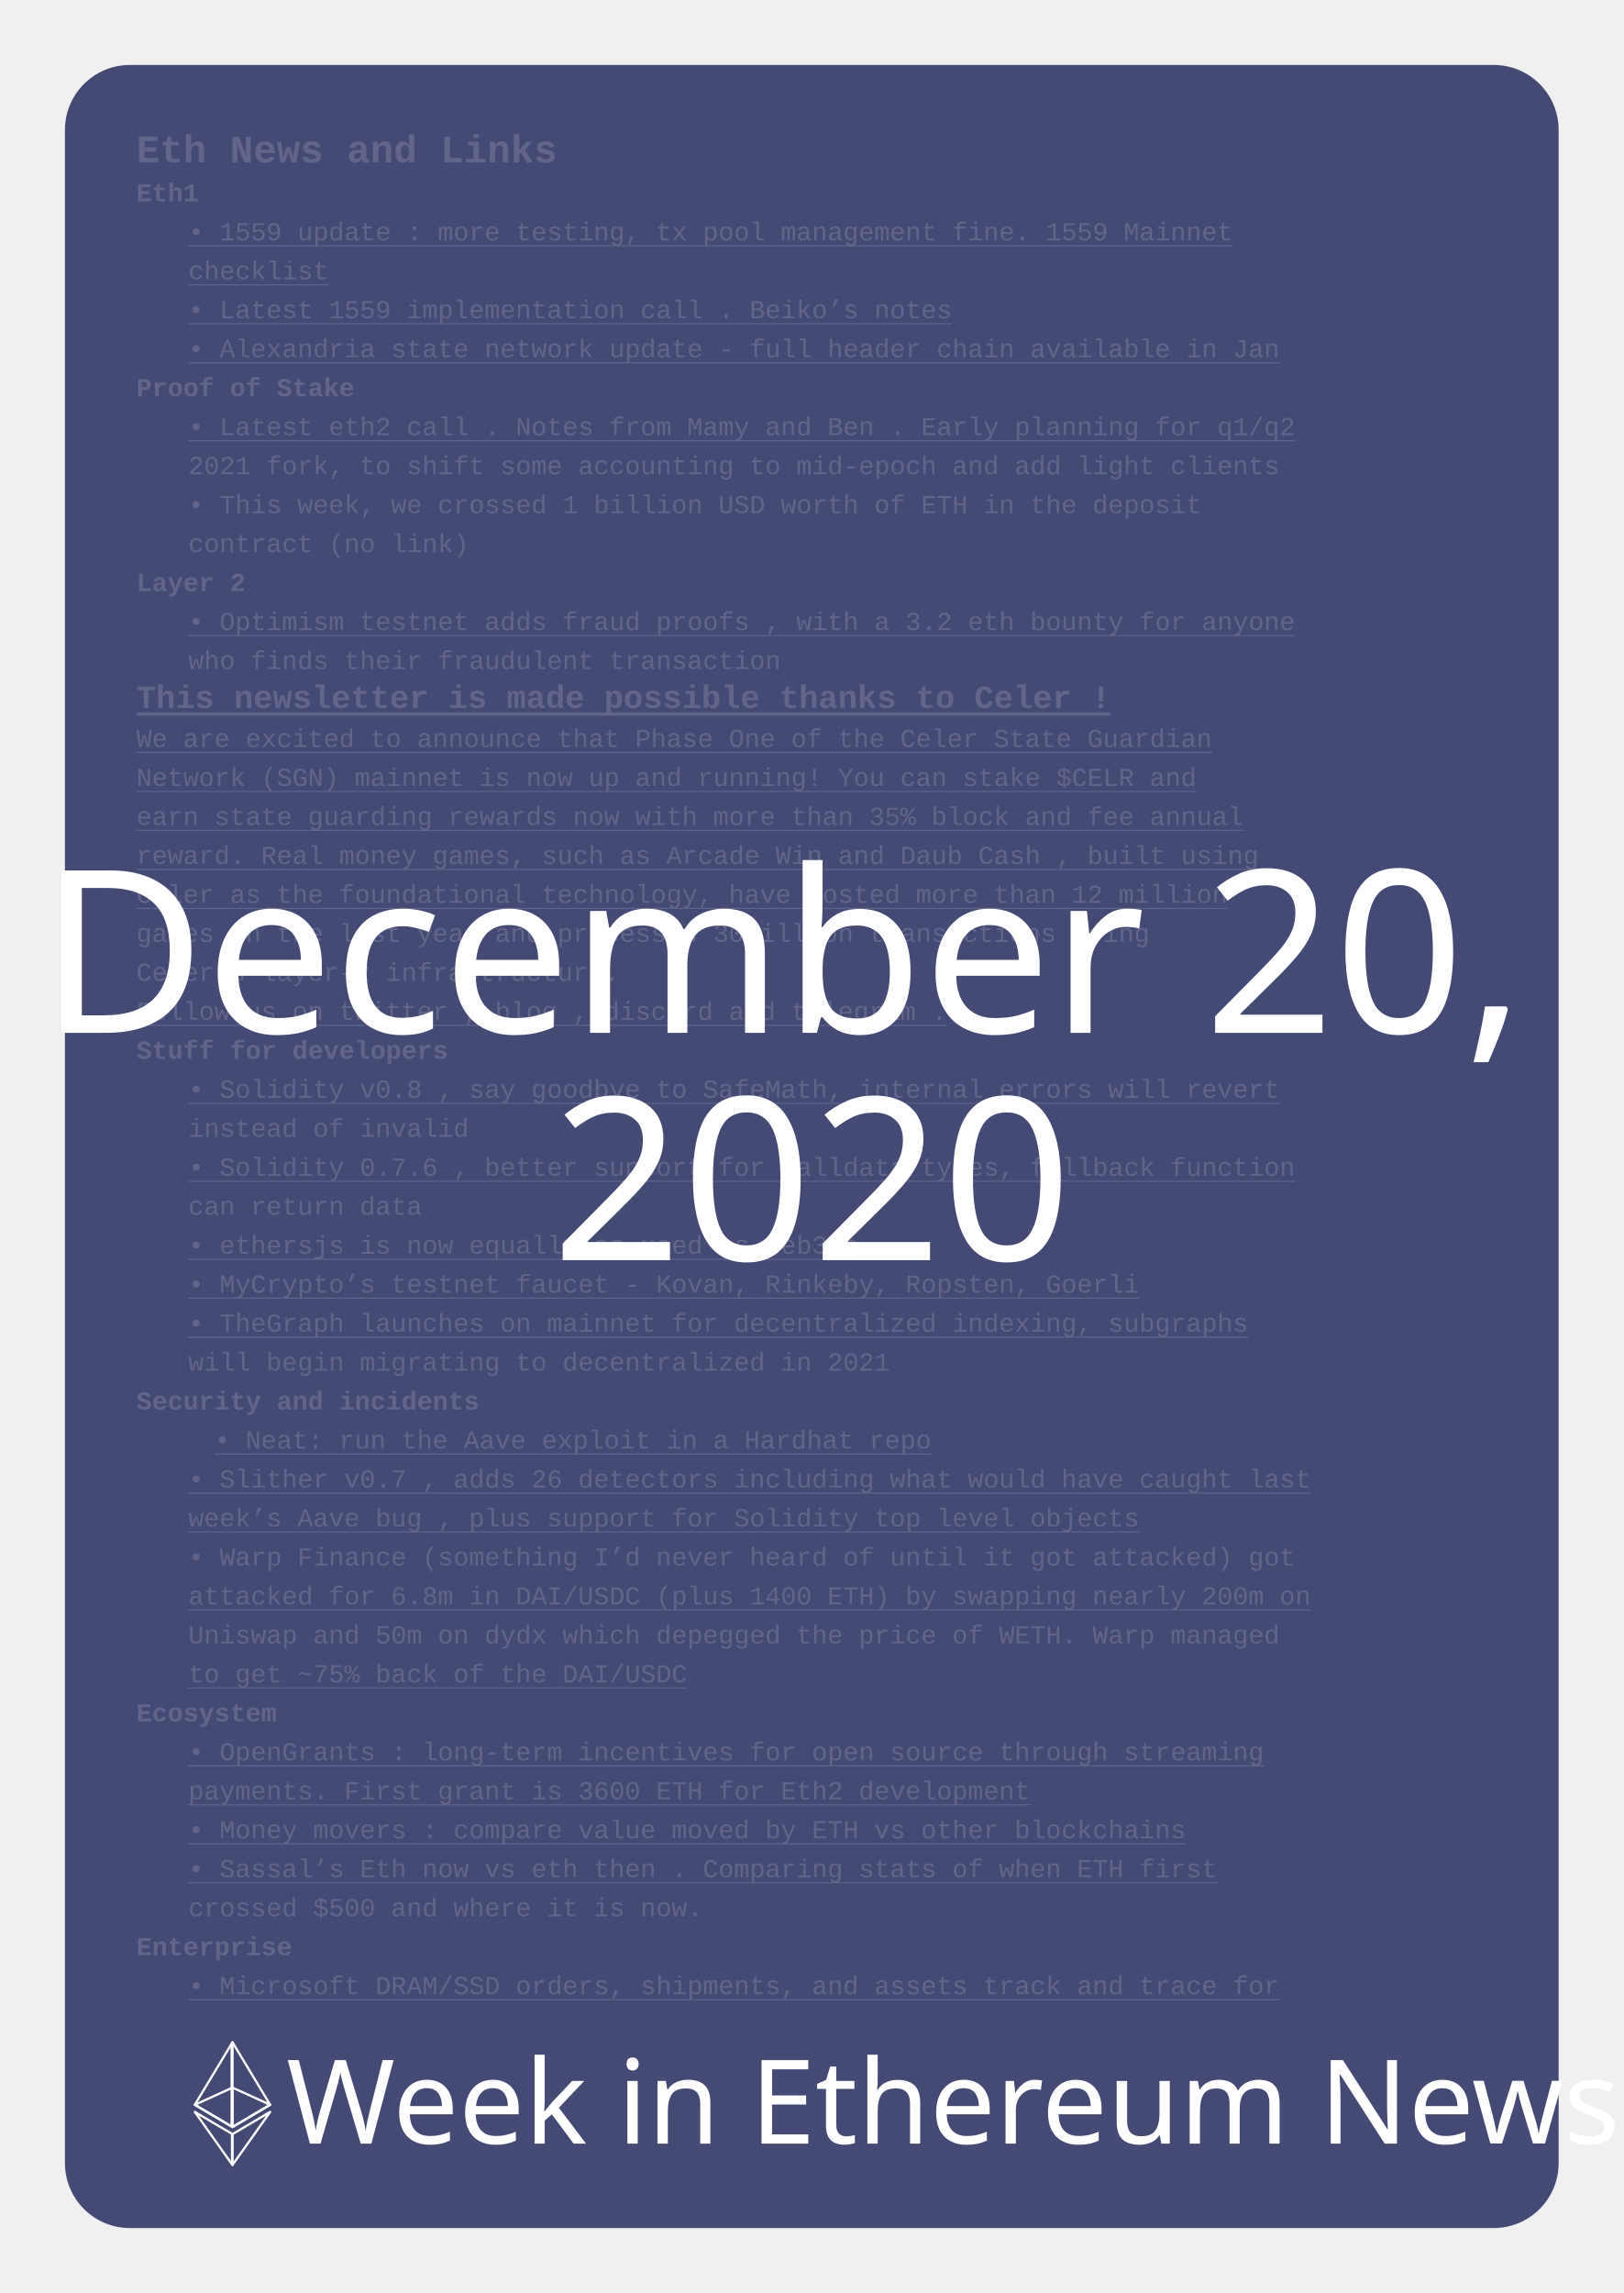
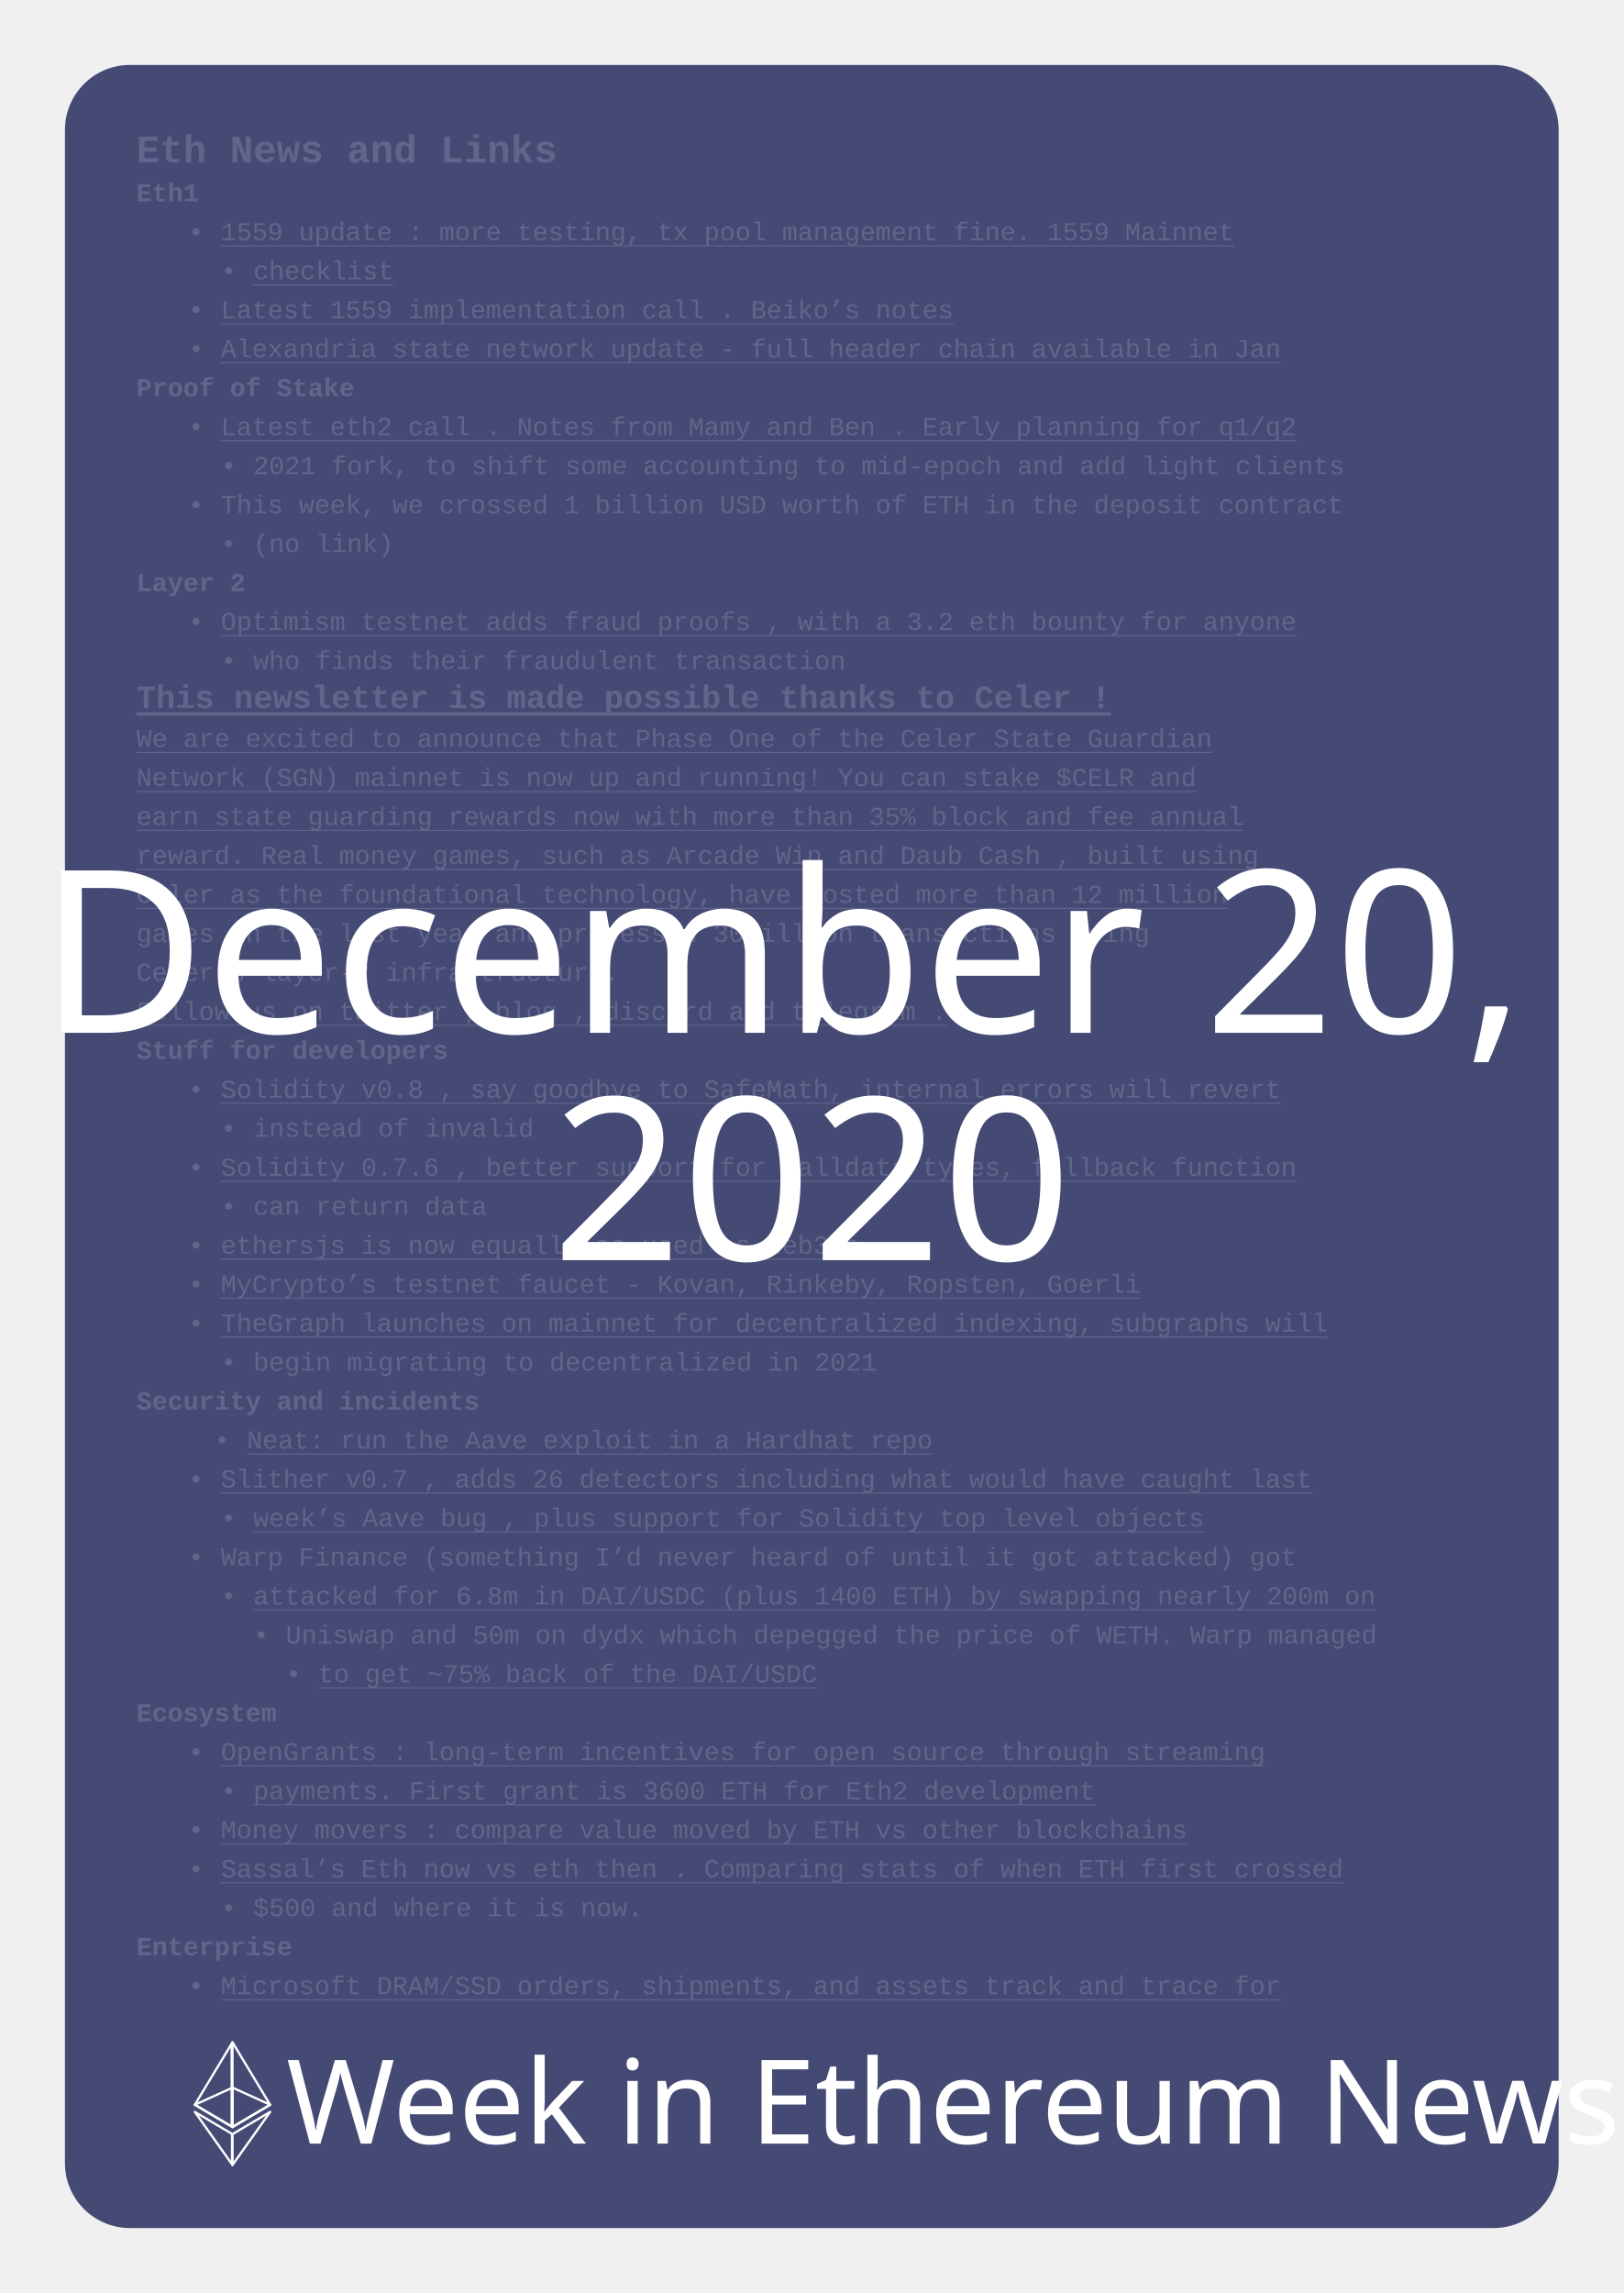
<svg xmlns="http://www.w3.org/2000/svg" width="500" height="706">
  <rect x="20" y="20" width="460" height="666" rx="20" fill="#454A75" />
  <text x="42" y="50" font-size="12" font-family="Courier New" fill="#ffffff" opacity="0.15" font-weight="bold">Eth News and Links</text>
  <text x="42" y="62" font-size="8" font-family="Courier New" fill="#ffffff" opacity="0.15" font-weight="bold">Eth1</text>
-   <text x="58" y="74" font-size="8" font-family="Courier New" fill="#ffffff" opacity="0.15" text-decoration="underline">• 1559 update : more testing, tx pool management fine. 1559 Mainnet</text>
-   <text x="58" y="86" font-size="8" font-family="Courier New" fill="#ffffff" opacity="0.15" text-decoration="underline">checklist</text>
-   <text x="58" y="98" font-size="8" font-family="Courier New" fill="#ffffff" opacity="0.15" text-decoration="underline">• Latest 1559 implementation call . Beiko’s notes</text>
-   <text x="58" y="110" font-size="8" font-family="Courier New" fill="#ffffff" opacity="0.15" text-decoration="underline">• Alexandria state network update - full header chain available in Jan</text>
+   <text x="58" y="74" font-size="8" font-family="Courier New" fill="#ffffff" opacity="0.15">•</text>
+   <text x="68" y="74" font-size="8" font-family="Courier New" fill="#ffffff" opacity="0.15" text-decoration="underline">1559 update : more testing, tx pool management fine. 1559 Mainnet</text>
+   <text x="68" y="86" font-size="8" font-family="Courier New" fill="#ffffff" opacity="0.15">•</text>
+   <text x="78" y="86" font-size="8" font-family="Courier New" fill="#ffffff" opacity="0.15" text-decoration="underline">checklist</text>
+   <text x="58" y="98" font-size="8" font-family="Courier New" fill="#ffffff" opacity="0.15">•</text>
+   <text x="68" y="98" font-size="8" font-family="Courier New" fill="#ffffff" opacity="0.15" text-decoration="underline">Latest 1559 implementation call . Beiko’s notes</text>
+   <text x="58" y="110" font-size="8" font-family="Courier New" fill="#ffffff" opacity="0.15">•</text>
+   <text x="68" y="110" font-size="8" font-family="Courier New" fill="#ffffff" opacity="0.15" text-decoration="underline">Alexandria state network update - full header chain available in Jan</text>
  <text x="42" y="122" font-size="8" font-family="Courier New" fill="#ffffff" opacity="0.15" font-weight="bold">Proof of Stake</text>
-   <text x="58" y="134" font-size="8" font-family="Courier New" fill="#ffffff" opacity="0.15" text-decoration="underline">• Latest eth2 call . Notes from Mamy and Ben . Early planning for q1/q2</text>
-   <text x="58" y="146" font-size="8" font-family="Courier New" fill="#ffffff" opacity="0.15">2021 fork, to shift some accounting to mid-epoch and add light clients</text>
-   <text x="58" y="158" font-size="8" font-family="Courier New" fill="#ffffff" opacity="0.15">• This week, we crossed 1 billion USD worth of ETH in the deposit</text>
-   <text x="58" y="170" font-size="8" font-family="Courier New" fill="#ffffff" opacity="0.15">contract (no link)</text>
+   <text x="58" y="134" font-size="8" font-family="Courier New" fill="#ffffff" opacity="0.15">•</text>
+   <text x="68" y="134" font-size="8" font-family="Courier New" fill="#ffffff" opacity="0.15" text-decoration="underline">Latest eth2 call . Notes from Mamy and Ben . Early planning for q1/q2</text>
+   <text x="68" y="146" font-size="8" font-family="Courier New" fill="#ffffff" opacity="0.15">•</text>
+   <text x="78" y="146" font-size="8" font-family="Courier New" fill="#ffffff" opacity="0.15">2021 fork, to shift some accounting to mid-epoch and add light clients</text>
+   <text x="58" y="158" font-size="8" font-family="Courier New" fill="#ffffff" opacity="0.15">•</text>
+   <text x="68" y="158" font-size="8" font-family="Courier New" fill="#ffffff" opacity="0.15">This week, we crossed 1 billion USD worth of ETH in the deposit contract</text>
+   <text x="68" y="170" font-size="8" font-family="Courier New" fill="#ffffff" opacity="0.15">•</text>
+   <text x="78" y="170" font-size="8" font-family="Courier New" fill="#ffffff" opacity="0.15">(no link)</text>
  <text x="42" y="182" font-size="8" font-family="Courier New" fill="#ffffff" opacity="0.15" font-weight="bold">Layer 2</text>
-   <text x="58" y="194" font-size="8" font-family="Courier New" fill="#ffffff" opacity="0.15" text-decoration="underline">• Optimism testnet adds fraud proofs , with a 3.2 eth bounty for anyone</text>
-   <text x="58" y="206" font-size="8" font-family="Courier New" fill="#ffffff" opacity="0.15">who finds their fraudulent transaction</text>
+   <text x="58" y="194" font-size="8" font-family="Courier New" fill="#ffffff" opacity="0.15">•</text>
+   <text x="68" y="194" font-size="8" font-family="Courier New" fill="#ffffff" opacity="0.15" text-decoration="underline">Optimism testnet adds fraud proofs , with a 3.2 eth bounty for anyone</text>
+   <text x="68" y="206" font-size="8" font-family="Courier New" fill="#ffffff" opacity="0.15">•</text>
+   <text x="78" y="206" font-size="8" font-family="Courier New" fill="#ffffff" opacity="0.15">who finds their fraudulent transaction</text>
  <text x="42" y="218" font-size="10" font-family="Courier New" fill="#ffffff" opacity="0.15" font-weight="bold" text-decoration="underline">This newsletter is made possible thanks to Celer !</text>
  <text x="42" y="230" font-size="8" font-family="Courier New" fill="#ffffff" opacity="0.15" text-decoration="underline">We are excited to announce that Phase One of the Celer State Guardian</text>
  <text x="42" y="242" font-size="8" font-family="Courier New" fill="#ffffff" opacity="0.15" text-decoration="underline">Network (SGN) mainnet is now up and running! You can stake $CELR and</text>
  <text x="42" y="254" font-size="8" font-family="Courier New" fill="#ffffff" opacity="0.15" text-decoration="underline">earn state guarding rewards now with more than 35% block and fee annual</text>
  <text x="42" y="266" font-size="8" font-family="Courier New" fill="#ffffff" opacity="0.15" text-decoration="underline">reward. Real money games, such as Arcade Win and Daub Cash , built using</text>
  <text x="42" y="278" font-size="8" font-family="Courier New" fill="#ffffff" opacity="0.15" text-decoration="underline">Celer as the foundational technology, have hosted more than 12 million</text>
  <text x="42" y="290" font-size="8" font-family="Courier New" fill="#ffffff" opacity="0.15">games in the last year and processed 30million transactions using</text>
  <text x="42" y="302" font-size="8" font-family="Courier New" fill="#ffffff" opacity="0.15">Celer's layer-2 infrastructure.</text>
  <text x="42" y="314" font-size="8" font-family="Courier New" fill="#ffffff" opacity="0.15" text-decoration="underline">Follow us on twitter , blog , discord and telegram .</text>
  <text x="42" y="326" font-size="8" font-family="Courier New" fill="#ffffff" opacity="0.15" font-weight="bold">Stuff for developers</text>
-   <text x="58" y="338" font-size="8" font-family="Courier New" fill="#ffffff" opacity="0.15" text-decoration="underline">• Solidity v0.8 , say goodbye to SafeMath, internal errors will revert</text>
-   <text x="58" y="350" font-size="8" font-family="Courier New" fill="#ffffff" opacity="0.15">instead of invalid</text>
-   <text x="58" y="362" font-size="8" font-family="Courier New" fill="#ffffff" opacity="0.15" text-decoration="underline">• Solidity 0.7.6 , better support for calldata types, fallback function</text>
-   <text x="58" y="374" font-size="8" font-family="Courier New" fill="#ffffff" opacity="0.15">can return data</text>
-   <text x="58" y="386" font-size="8" font-family="Courier New" fill="#ffffff" opacity="0.15" text-decoration="underline">• ethersjs is now equally as used as web3js</text>
-   <text x="58" y="398" font-size="8" font-family="Courier New" fill="#ffffff" opacity="0.15" text-decoration="underline">• MyCrypto’s testnet faucet - Kovan, Rinkeby, Ropsten, Goerli</text>
-   <text x="58" y="410" font-size="8" font-family="Courier New" fill="#ffffff" opacity="0.15" text-decoration="underline">• TheGraph launches on mainnet for decentralized indexing, subgraphs</text>
-   <text x="58" y="422" font-size="8" font-family="Courier New" fill="#ffffff" opacity="0.15">will begin migrating to decentralized in 2021</text>
+   <text x="58" y="338" font-size="8" font-family="Courier New" fill="#ffffff" opacity="0.15">•</text>
+   <text x="68" y="338" font-size="8" font-family="Courier New" fill="#ffffff" opacity="0.15" text-decoration="underline">Solidity v0.8 , say goodbye to SafeMath, internal errors will revert</text>
+   <text x="68" y="350" font-size="8" font-family="Courier New" fill="#ffffff" opacity="0.15">•</text>
+   <text x="78" y="350" font-size="8" font-family="Courier New" fill="#ffffff" opacity="0.15">instead of invalid</text>
+   <text x="58" y="362" font-size="8" font-family="Courier New" fill="#ffffff" opacity="0.15">•</text>
+   <text x="68" y="362" font-size="8" font-family="Courier New" fill="#ffffff" opacity="0.15" text-decoration="underline">Solidity 0.7.6 , better support for calldata types, fallback function</text>
+   <text x="68" y="374" font-size="8" font-family="Courier New" fill="#ffffff" opacity="0.15">•</text>
+   <text x="78" y="374" font-size="8" font-family="Courier New" fill="#ffffff" opacity="0.15">can return data</text>
+   <text x="58" y="386" font-size="8" font-family="Courier New" fill="#ffffff" opacity="0.15">•</text>
+   <text x="68" y="386" font-size="8" font-family="Courier New" fill="#ffffff" opacity="0.15" text-decoration="underline">ethersjs is now equally as used as web3js</text>
+   <text x="58" y="398" font-size="8" font-family="Courier New" fill="#ffffff" opacity="0.15">•</text>
+   <text x="68" y="398" font-size="8" font-family="Courier New" fill="#ffffff" opacity="0.15" text-decoration="underline">MyCrypto’s testnet faucet - Kovan, Rinkeby, Ropsten, Goerli</text>
+   <text x="58" y="410" font-size="8" font-family="Courier New" fill="#ffffff" opacity="0.15">•</text>
+   <text x="68" y="410" font-size="8" font-family="Courier New" fill="#ffffff" opacity="0.15" text-decoration="underline">TheGraph launches on mainnet for decentralized indexing, subgraphs will</text>
+   <text x="68" y="422" font-size="8" font-family="Courier New" fill="#ffffff" opacity="0.15">•</text>
+   <text x="78" y="422" font-size="8" font-family="Courier New" fill="#ffffff" opacity="0.15">begin migrating to decentralized in 2021</text>
  <text x="42" y="434" font-size="8" font-family="Courier New" fill="#ffffff" opacity="0.15" font-weight="bold">Security and incidents</text>
-   <text x="66" y="446" font-size="8" font-family="Courier New" fill="#ffffff" opacity="0.15" text-decoration="underline">• Neat: run the Aave exploit in a Hardhat repo</text>
-   <text x="58" y="458" font-size="8" font-family="Courier New" fill="#ffffff" opacity="0.15" text-decoration="underline">• Slither v0.7 , adds 26 detectors including what would have caught last</text>
-   <text x="58" y="470" font-size="8" font-family="Courier New" fill="#ffffff" opacity="0.15" text-decoration="underline">week’s Aave bug , plus support for Solidity top level objects</text>
-   <text x="58" y="482" font-size="8" font-family="Courier New" fill="#ffffff" opacity="0.15">• Warp Finance (something I’d never heard of until it got attacked) got</text>
-   <text x="58" y="494" font-size="8" font-family="Courier New" fill="#ffffff" opacity="0.15" text-decoration="underline">attacked for 6.8m in DAI/USDC (plus 1400 ETH) by swapping nearly 200m on</text>
-   <text x="58" y="506" font-size="8" font-family="Courier New" fill="#ffffff" opacity="0.15">Uniswap and 50m on dydx which depegged the price of WETH. Warp managed</text>
-   <text x="58" y="518" font-size="8" font-family="Courier New" fill="#ffffff" opacity="0.15" text-decoration="underline">to get ~75% back of the DAI/USDC</text>
+   <text x="66" y="446" font-size="8" font-family="Courier New" fill="#ffffff" opacity="0.15">•</text>
+   <text x="76" y="446" font-size="8" font-family="Courier New" fill="#ffffff" opacity="0.15" text-decoration="underline">Neat: run the Aave exploit in a Hardhat repo</text>
+   <text x="58" y="458" font-size="8" font-family="Courier New" fill="#ffffff" opacity="0.15">•</text>
+   <text x="68" y="458" font-size="8" font-family="Courier New" fill="#ffffff" opacity="0.15" text-decoration="underline">Slither v0.7 , adds 26 detectors including what would have caught last</text>
+   <text x="68" y="470" font-size="8" font-family="Courier New" fill="#ffffff" opacity="0.15">•</text>
+   <text x="78" y="470" font-size="8" font-family="Courier New" fill="#ffffff" opacity="0.15" text-decoration="underline">week’s Aave bug , plus support for Solidity top level objects</text>
+   <text x="58" y="482" font-size="8" font-family="Courier New" fill="#ffffff" opacity="0.15">•</text>
+   <text x="68" y="482" font-size="8" font-family="Courier New" fill="#ffffff" opacity="0.15">Warp Finance (something I’d never heard of until it got attacked) got</text>
+   <text x="68" y="494" font-size="8" font-family="Courier New" fill="#ffffff" opacity="0.15">•</text>
+   <text x="78" y="494" font-size="8" font-family="Courier New" fill="#ffffff" opacity="0.15" text-decoration="underline">attacked for 6.8m in DAI/USDC (plus 1400 ETH) by swapping nearly 200m on</text>
+   <text x="78" y="506" font-size="8" font-family="Courier New" fill="#ffffff" opacity="0.15">•</text>
+   <text x="88" y="506" font-size="8" font-family="Courier New" fill="#ffffff" opacity="0.15">Uniswap and 50m on dydx which depegged the price of WETH. Warp managed</text>
+   <text x="88" y="518" font-size="8" font-family="Courier New" fill="#ffffff" opacity="0.15">•</text>
+   <text x="98" y="518" font-size="8" font-family="Courier New" fill="#ffffff" opacity="0.15" text-decoration="underline">to get ~75% back of the DAI/USDC</text>
  <text x="42" y="530" font-size="8" font-family="Courier New" fill="#ffffff" opacity="0.15" font-weight="bold">Ecosystem</text>
-   <text x="58" y="542" font-size="8" font-family="Courier New" fill="#ffffff" opacity="0.15" text-decoration="underline">• OpenGrants : long-term incentives for open source through streaming</text>
-   <text x="58" y="554" font-size="8" font-family="Courier New" fill="#ffffff" opacity="0.15" text-decoration="underline">payments. First grant is 3600 ETH for Eth2 development</text>
-   <text x="58" y="566" font-size="8" font-family="Courier New" fill="#ffffff" opacity="0.15" text-decoration="underline">• Money movers : compare value moved by ETH vs other blockchains</text>
-   <text x="58" y="578" font-size="8" font-family="Courier New" fill="#ffffff" opacity="0.15" text-decoration="underline">• Sassal’s Eth now vs eth then . Comparing stats of when ETH first</text>
-   <text x="58" y="590" font-size="8" font-family="Courier New" fill="#ffffff" opacity="0.15">crossed $500 and where it is now.</text>
+   <text x="58" y="542" font-size="8" font-family="Courier New" fill="#ffffff" opacity="0.15">•</text>
+   <text x="68" y="542" font-size="8" font-family="Courier New" fill="#ffffff" opacity="0.15" text-decoration="underline">OpenGrants : long-term incentives for open source through streaming</text>
+   <text x="68" y="554" font-size="8" font-family="Courier New" fill="#ffffff" opacity="0.15">•</text>
+   <text x="78" y="554" font-size="8" font-family="Courier New" fill="#ffffff" opacity="0.15" text-decoration="underline">payments. First grant is 3600 ETH for Eth2 development</text>
+   <text x="58" y="566" font-size="8" font-family="Courier New" fill="#ffffff" opacity="0.15">•</text>
+   <text x="68" y="566" font-size="8" font-family="Courier New" fill="#ffffff" opacity="0.15" text-decoration="underline">Money movers : compare value moved by ETH vs other blockchains</text>
+   <text x="58" y="578" font-size="8" font-family="Courier New" fill="#ffffff" opacity="0.15">•</text>
+   <text x="68" y="578" font-size="8" font-family="Courier New" fill="#ffffff" opacity="0.15" text-decoration="underline">Sassal’s Eth now vs eth then . Comparing stats of when ETH first crossed</text>
+   <text x="68" y="590" font-size="8" font-family="Courier New" fill="#ffffff" opacity="0.15">•</text>
+   <text x="78" y="590" font-size="8" font-family="Courier New" fill="#ffffff" opacity="0.15">$500 and where it is now.</text>
  <text x="42" y="602" font-size="8" font-family="Courier New" fill="#ffffff" opacity="0.15" font-weight="bold">Enterprise</text>
-   <text x="58" y="614" font-size="8" font-family="Courier New" fill="#ffffff" opacity="0.15" text-decoration="underline">• Microsoft DRAM/SSD orders, shipments, and assets track and trace for</text>
+   <text x="58" y="614" font-size="8" font-family="Courier New" fill="#ffffff" opacity="0.15">•</text>
+   <text x="68" y="614" font-size="8" font-family="Courier New" fill="#ffffff" opacity="0.15" text-decoration="underline">Microsoft DRAM/SSD orders, shipments, and assets track and trace for</text>
  <text fill="#ffffff" font-family="Calibri" font-size="70" font-weight="300" text-anchor="middle">
    <tspan x="250" y="318">December 20,</tspan>
    <tspan x="250" y="388">2020</tspan>
  </text>
  <g transform="translate(20, 300) scale(0.8)">
    <path d="m64.496 411-.317 1.076v31.228l.317.316 14.495-8.568L64.496 411Z" stroke="#fff" stroke-width=".866" stroke-linecap="round" stroke-linejoin="round" fill="none" />
    <path d="M64.496 411 50 435.052l14.496 8.568V411Zm0 35.365-.179.218v11.124l.179.521L79 437.801l-14.504 8.564Z" stroke="#fff" stroke-width=".866" stroke-linecap="round" stroke-linejoin="round" fill="none" />
    <path d="M64.496 458.228v-11.863L50 437.801l14.496 20.427Zm0-14.608 14.495-8.568-14.495-6.589v15.157ZM50 435.052l14.496 8.568v-15.157L50 435.052Z" stroke="#fff" stroke-width=".866" stroke-linecap="round" stroke-linejoin="round" fill="none" />
  </g>
  <text fill="#ffffff" font-family="Calibri" font-size="36" x="88.195" y="660">Week in Ethereum News</text>
</svg>
